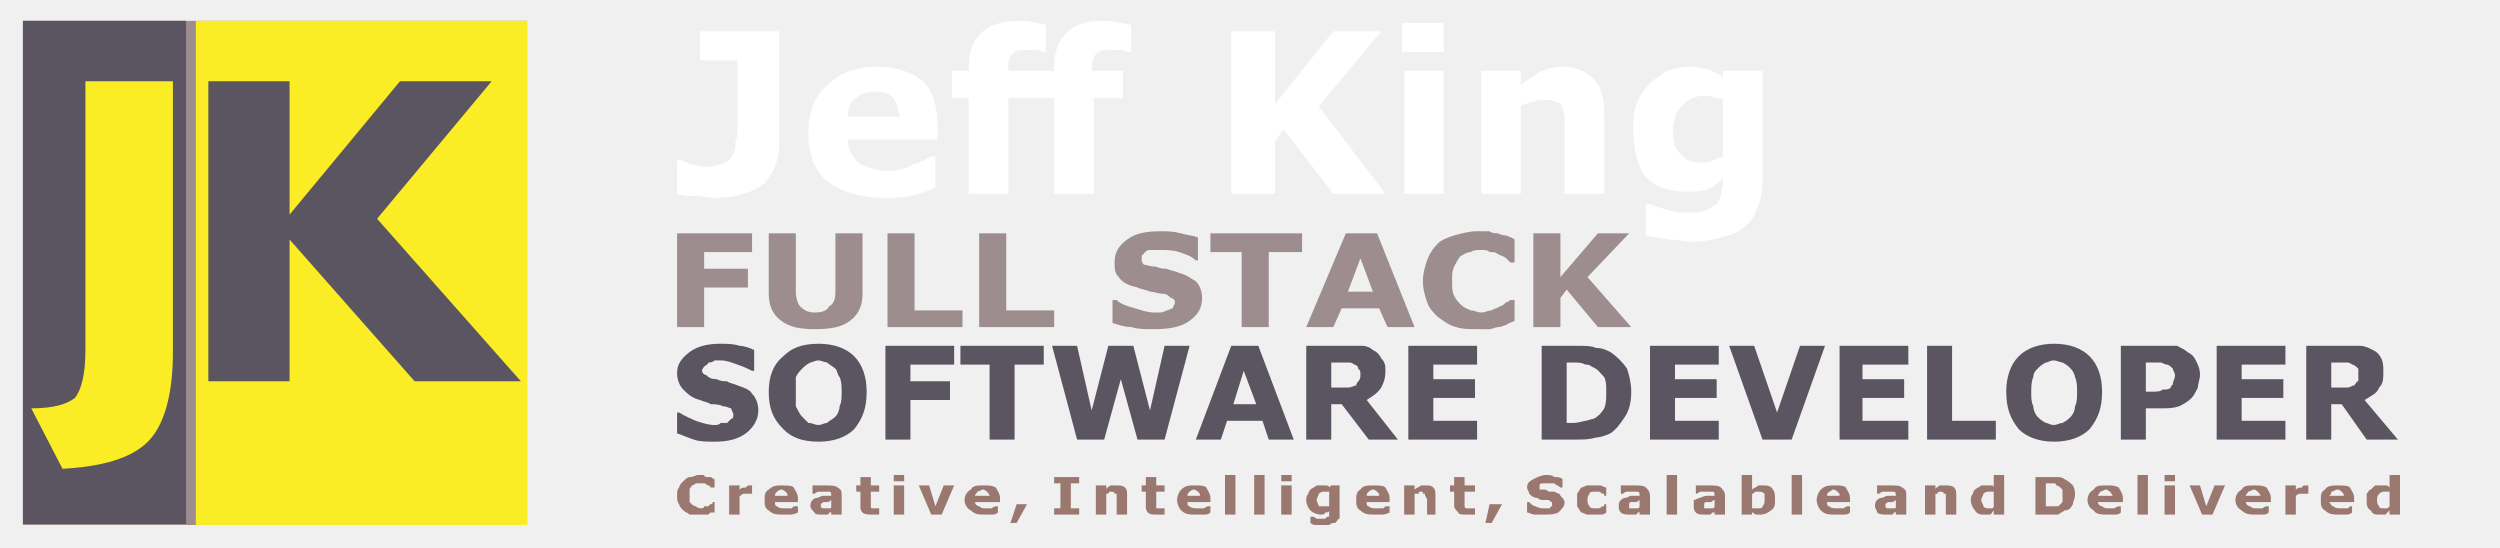
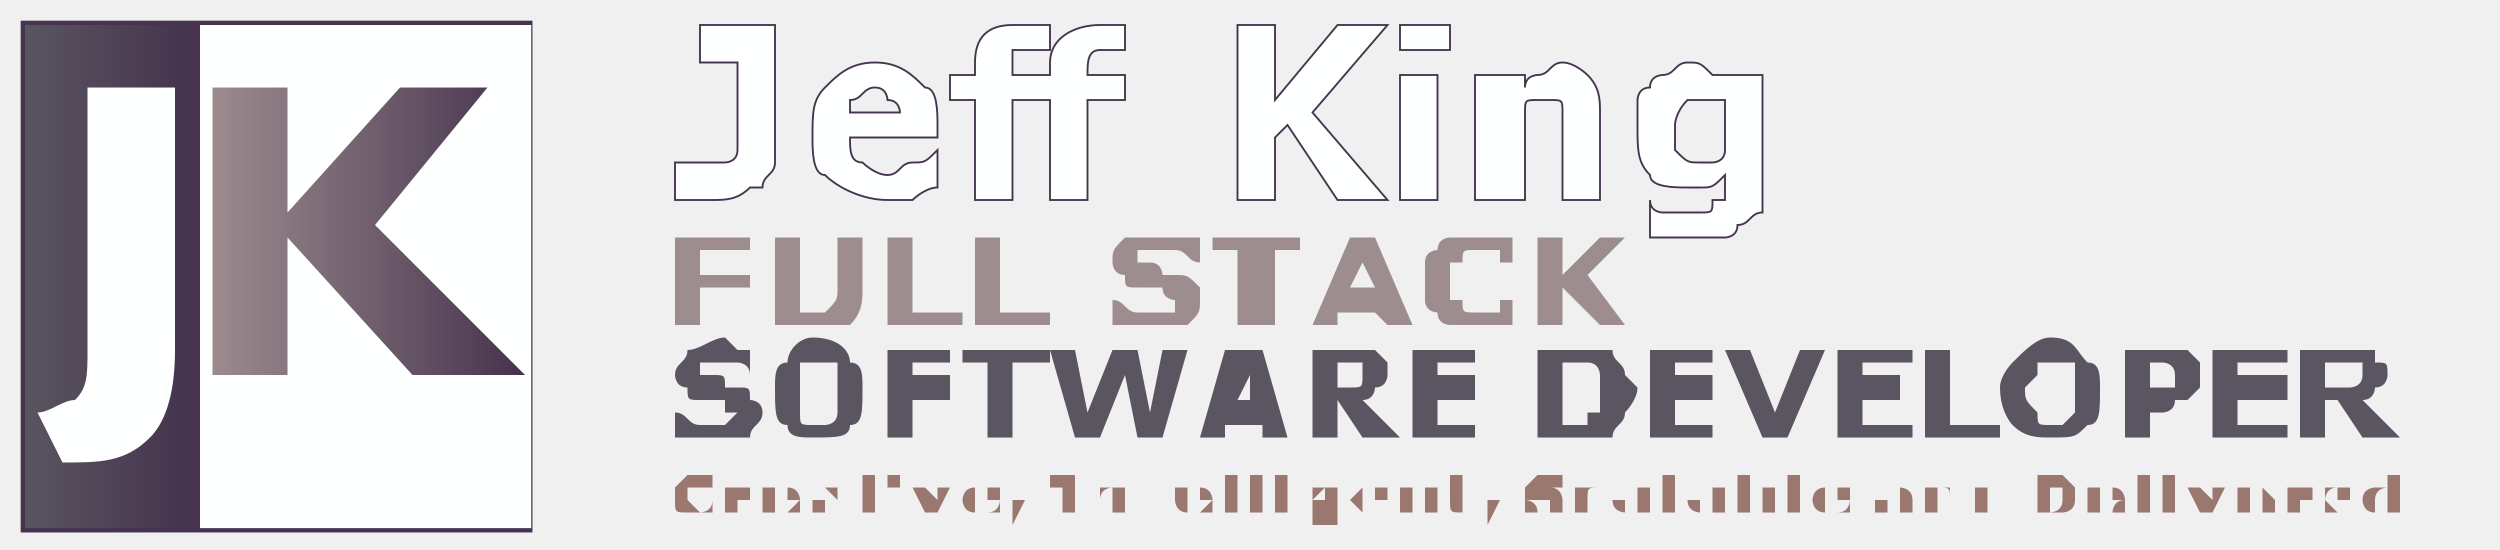
- <svg xmlns="http://www.w3.org/2000/svg" width="1200" height="263" shape-rendering="geometricPrecision" text-rendering="geometricPrecision" image-rendering="optimizeQuality" fill-rule="evenodd" clip-rule="evenodd">
+ <svg xmlns="http://www.w3.org/2000/svg" width="200" height="44" shape-rendering="geometricPrecision" text-rendering="geometricPrecision" image-rendering="optimizeQuality" fill-rule="evenodd" clip-rule="evenodd">
  <defs>
-     <style>.fil2,.fil3{fill:#5a5560;fill-rule:nonzero}.fil3{fill:#9b786f}</style>
+     <style>.fil0,.fil3{fill:#9b786f;fill-rule:nonzero}.fil0{fill:#feffff}</style>
+     <linearGradient id="id0" gradientUnits="userSpaceOnUse" x1="1.84" y1="21.875" x2="14.895" y2="21.875">
+       <stop offset="0" stop-color="#5a5560" />
+       <stop offset="1" stop-color="#46344e" />
+     </linearGradient>
+     <linearGradient id="id1" gradientUnits="userSpaceOnUse" x1="16.678" y1="18.487" x2="41.566" y2="18.487">
+       <stop offset="0" stop-color="#9d8d8f" />
+       <stop offset="1" stop-color="#46344e" />
+     </linearGradient>
  </defs>
  <g id="Layer_x0020_1">
-     <g id="_2918614130240">
-       <path d="M374 70c0 4-1 7-2 10s-3 5-5 8c-3 2-6 4-10 5-3 1-8 2-13 2-4 0-7-1-10-1-4 0-6 0-9-1V77h2c2 1 3 1 5 2 2 0 4 1 7 1 4 0 7-1 9-2s3-2 4-4 1-4 1-6c1-2 1-4 1-8V29h-18V15h38v55zm76-3h-43c0 5 2 8 5 11 3 2 8 4 15 4 4 0 8-1 11-3 4-1 7-3 9-4h2v15c-4 2-8 3-12 4s-8 1-12 1c-12 0-21-3-28-8-6-5-9-13-9-23s3-18 9-23c6-6 14-9 24-9s17 3 22 7c5 5 7 12 7 22v6zm-18-11c-1-4-2-7-3-9-2-2-5-3-9-3s-7 1-9 3c-3 2-4 5-4 9h25zm111-31h-2l-2-1h-5c-4 0-6 0-8 2-1 1-2 4-2 8h15v13h-14v46h-19V47h-22v46h-19V47h-8V34h8v-2c0-14 8-22 24-22 5 0 9 1 13 2v13h-1l-3-1h-5c-3 0-6 0-7 2-2 1-2 4-2 8h22v-2c0-14 8-22 23-22 5 0 10 1 14 2v13zm122 68h-25l-24-31-4 6v25h-21V15h21v35l28-35h23l-30 36 32 42zm28 0h-19V34h19v59zm0-68h-20V11h20v14zm77 68h-19V64v-7c0-3-1-4-1-6-1-1-2-2-3-2-2-1-4-1-6-1s-3 0-5 1c-2 0-4 1-6 2v42h-19V34h19v7c3-3 7-5 10-7 3-1 6-2 10-2 6 0 11 2 15 6s5 9 5 17v38zm76-6c0 5-1 10-3 14-1 3-3 6-6 8-3 3-7 4-11 5s-8 2-13 2c-4 0-8-1-12-1-5-1-8-1-11-2V98h2l9 3c3 1 6 1 9 1s6 0 9-1c2-1 3-2 5-3 1-1 1-2 2-4 0-2 1-4 1-6v-2c-3 2-5 4-8 5s-6 1-9 1c-9 0-15-2-20-7-4-5-6-13-6-23 0-5 0-9 2-13 1-3 3-6 6-9 2-2 5-4 8-6 4-1 7-2 11-2 3 0 6 1 8 1 3 1 5 2 8 4v-3h19v53zm-19-12V48c-1-1-3-1-4-1-2-1-3-1-5-1-5 0-8 2-11 5-2 2-4 6-4 12 0 5 1 9 4 11 2 3 5 4 9 4 2 0 4 0 6-1s3-1 5-2z" fill="#fff" fill-rule="nonzero" />
-       <path d="M361 121h-23v8h21v9h-21v19h-13v-45h36v9zm53 20c0 6-2 10-6 13s-9 4-17 4c-7 0-12-1-16-4s-6-7-6-13v-29h13v28c0 3 1 6 2 7 2 2 4 3 7 3 4 0 6-1 7-3 2-1 3-3 3-7v-28h13v29zm48 16h-36v-45h13v37h23v8zm44 0h-36v-45h13v37h23v8zm71-14c0 5-2 8-6 11s-10 4-17 4c-4 0-8 0-11-1-3 0-6-1-9-2v-11h2c2 2 5 3 9 4 3 1 6 2 9 2h3c1 0 3-1 3-1 1 0 2-1 3-1 0-1 1-2 1-3s-1-2-2-2c-1-1-2-2-4-2s-4-1-6-1c-2-1-4-1-6-2-4-1-7-2-9-5-2-2-2-4-2-7 0-5 2-8 6-11s9-4 16-4c3 0 6 0 10 1 3 1 6 1 8 2v11h-1c-2-2-5-3-8-4s-6-1-9-1h-6c-1 1-2 1-2 2-1 0-1 1-1 2s0 2 1 3c1 0 3 1 6 1 2 1 4 1 5 1 2 1 4 1 6 2 4 1 6 3 8 4 2 2 3 5 3 8zm48-22h-16v36h-13v-36h-15v-9h44v9zm54 36h-13l-4-9h-18l-4 9h-13l19-45h15l18 45zm-20-17l-6-16-6 16h12zm50 18c-4 0-7 0-10-1-4-1-6-3-9-5-2-2-4-4-5-7s-2-6-2-10 1-7 2-10 3-6 5-8 5-3 8-4c4-1 7-2 11-2h6c1 1 3 1 4 1 2 1 3 1 4 1 2 1 3 1 4 2v11h-2l-2-2c-1-1-2-1-4-2-1-1-2-1-4-1-1-1-2-1-4-1s-4 0-5 1c-2 0-3 1-5 2-1 1-2 3-3 5s-1 4-1 7 0 5 1 7 2 3 3 4c2 2 3 2 5 3 2 0 3 1 5 1s3-1 5-1c1-1 3-1 4-2 1 0 2-1 3-2 1 0 2-1 2-1h2v10c-2 1-3 1-4 2-1 0-2 1-4 1-1 0-3 1-4 1h-6zm74-1h-16l-15-18-3 4v14h-13v-45h13v21l18-21h15l-20 21 21 24z" fill="#9d8d8f" fill-rule="nonzero" />
-       <path class="fil2" d="M364 197c0 4-2 8-6 11s-9 4-15 4c-4 0-7 0-10-1s-5-2-8-3v-10h1c3 2 6 3 8 4 3 1 6 2 9 2 1 0 2 0 3-1h3l2-2c1 0 1-1 1-2s-1-2-1-3c-1 0-2-1-4-1-2-1-4-1-6-1-1-1-3-1-5-2-4-1-6-3-8-5s-3-5-3-8c0-4 2-7 6-10s9-4 15-4c3 0 6 0 9 1 2 0 5 1 7 2v10h-1c-2-1-4-2-7-3s-5-2-8-2h-3c-1 1-2 1-3 1 0 1-1 1-2 2 0 0-1 1-1 2s1 2 2 2c1 1 2 2 5 2 2 1 3 1 5 1 1 1 3 1 5 2 3 1 6 2 7 4 2 2 3 5 3 8zm52-9c0 8-2 13-6 18-4 4-10 6-17 6-8 0-13-2-17-6-5-5-7-10-7-18 0-7 2-13 7-17 4-4 9-6 17-6 7 0 13 2 17 6s6 10 6 17zm-15 12c1-1 2-3 2-5 1-2 1-4 1-7 0-2 0-5-1-7-1-1-1-3-2-4s-3-2-4-3c-1 0-3-1-4-1-2 0-3 1-4 1-2 1-3 2-4 3s-2 2-3 4v14c1 2 2 4 3 5l3 3c2 0 3 1 5 1 1 0 3-1 4-1 1-1 3-2 4-3zm57-25h-21v8h19v9h-19v19h-12v-45h33v9zm43 0h-14v36h-12v-36h-14v-9h40v9zm70-9l-12 45h-13l-8-29-8 29h-13l-12-45h12l7 31 8-31h12l8 31 7-31h12zm50 45h-12l-3-9h-17l-3 9h-12l17-45h13l17 45zm-18-17l-6-16-5 16h11zm50-14c0-2 0-2-1-3 0-1-1-2-2-2-1-1-2-1-3-1h-8v12h8c2 0 3-1 4-1 0-1 1-2 1-2 1-1 1-2 1-3zm18 31h-14l-13-17h-5v17h-12v-45h27c2 0 4 1 5 2 2 1 3 2 4 4 2 2 2 4 2 6 0 4-1 6-2 8-2 3-4 4-7 6l15 19zm38 0h-33v-45h33v9h-21v7h20v9h-20v11h21v9zm74-23c0 5-1 9-3 12s-4 6-7 8c-2 1-5 2-7 2-3 1-6 1-10 1h-16v-45h17c4 0 7 0 9 1 3 0 5 1 7 2 3 2 6 5 8 8 1 3 2 7 2 11zm-12 0c0-3 0-5-1-7-2-2-3-4-6-5-1-1-2-1-3-1-2-1-3-1-6-1h-3v29h3c3 0 5-1 6-1s3-1 4-1c2-1 4-3 5-5s1-5 1-8zm54 23h-33v-45h33v9h-21v7h20v9h-20v11h21v9zm51-45l-16 45h-14l-16-45h12l11 32 11-32h12zm40 45h-33v-45h33v9h-22v7h20v9h-20v11h22v9zm42 0h-33v-45h12v36h21v9zm51-23c0 8-2 13-6 18-4 4-10 6-17 6s-13-2-17-6c-4-5-6-10-6-18 0-7 2-13 6-17s10-6 17-6 13 2 17 6 6 10 6 17zm-15 12c1-1 2-3 2-5 1-2 1-4 1-7 0-2 0-5-1-7 0-1-1-3-2-4s-2-2-4-3c-1 0-3-1-4-1-2 0-3 1-4 1-2 1-3 2-4 3s-2 2-2 4c-1 2-1 5-1 7 0 3 0 5 1 7 0 2 1 4 2 5s2 2 4 3c1 0 2 1 4 1 1 0 3-1 4-1 2-1 3-2 4-3zm62-20c0 2-1 4-1 6-1 2-2 4-3 5-2 2-4 3-6 4-3 1-5 1-9 1h-7v15h-12v-45h27c2 1 4 2 5 3 2 1 3 2 4 4s2 4 2 7zm-12 0c0-1-1-2-1-3-1-1-2-2-3-2s-2-1-3-1h-7v14h3c2 0 4 0 5-1 2 0 3 0 4-1 0-1 1-1 1-2s1-2 1-4zm53 31h-33v-45h33v9h-21v7h20v9h-20v11h21v9zm35-31v-3c-1-1-2-2-3-2-1-1-2-1-3-1h-7v12h8c1 0 2-1 3-1 1-1 1-2 2-2v-3zm19 31h-15l-12-17h-5v17h-12v-45h26c2 0 4 1 6 2s3 2 4 4 1 4 1 6c0 4 0 6-2 8-1 3-4 4-7 6l16 19z" />
-       <path class="fil3" d="M335 247h-4c-1-1-2-1-3-2s-2-2-2-3c-1-1-1-3-1-4 0-2 0-3 1-4 0-1 1-2 2-3s2-2 3-2c2 0 3-1 4-1h3c0 1 1 1 2 1h1c1 0 1 1 2 1v4h-1-1c0-1-1-1-1-1-1 0-1-1-2-1h-2-2s-1 1-2 1c0 1-1 1-1 2v6l1 1c1 1 2 1 2 1 1 1 2 1 2 1 1 0 2 0 2-1h2l1-1c1 0 1 0 1-1h1v5h-2l-1 1h-5zm26-10h-4c-1 0-1 1-2 1v9h-5v-14h5v2c1-1 2-1 3-1 1-1 1-1 2-1h1v4zm22 4h-11c0 1 0 2 1 2 1 1 2 1 4 1h3c1-1 1-1 2-1h1v3c-2 1-3 1-4 1h-3c-3 0-5 0-7-2-2-1-2-3-2-5s0-4 2-5c2-2 4-2 6-2 3 0 5 0 6 1 1 2 2 3 2 5v2zm-5-3c0-1 0-1-1-2 0 0-1-1-2-1s-2 1-2 1c-1 1-1 1-1 2h6zm21 5v-3s-1 1-2 1h-1c-1 0-1 0-2 1v1s0 1 1 1h3c1 0 1 0 1-1zm0 2c0 1 0 1-1 1 0 0 0 1-1 1h-3c-1 0-3 0-3-1-1-1-2-2-2-3s0-2 1-3c0 0 1-1 2-1s2-1 3-1h4c0-1 0-2-1-2h-3-2c-1 0-2 1-2 1h-1v-4h6c3 0 5 0 6 1 2 1 2 2 2 4v9h-5v-2zm23 2h-3c-2 0-4 0-5-1s-1-2-1-3v-7h-2v-3h2v-4h5v4h4v3h-4v7c0 1 0 1 1 1h3v3zm12 0h-5v-14h5v14zm0-16h-5v-3h5v3zm24 2l-6 14h-5l-6-14h5l3 10 4-10h5zm22 8h-12c0 1 1 2 2 2 1 1 2 1 3 1h3c1-1 2-1 3-1v3c-1 1-2 1-3 1h-3c-3 0-5 0-7-2-2-1-3-3-3-5s1-4 3-5c1-2 3-2 6-2s4 0 6 1c1 2 2 3 2 5v2zm-5-3c0-1-1-1-1-2-1 0-1-1-2-1s-2 1-3 1c0 1-1 1-1 2h7zm18 4l-5 9h-3l3-9h5zm25 5h-12v-3h3v-12h-3v-3h12v3h-4v12h4v3zm23 0h-5v-7-2-1h-1c0-1-1-1-2-1 0 0-1 0-1 1h-1v10h-5v-14h5v2c0-1 1-1 2-2h3c1 0 3 0 4 1s1 2 1 4v9zm18 0h-2-2c-2 0-3 0-4-1s-1-2-1-3v-7h-2v-3h2v-4h5v4h4v3h-4v8h4v3zm22-6h-11c0 1 0 2 1 2 1 1 2 1 4 1h3c1-1 2-1 2-1h1v3c-1 1-2 1-3 1h-4c-3 0-5 0-7-2-1-1-2-3-2-5s1-4 2-5c2-2 4-2 6-2 3 0 5 0 6 1 1 2 2 3 2 5v2zm-5-3c0-1 0-1-1-2 0 0-1-1-2-1s-2 1-2 1c-1 1-1 1-1 2h6zm17 9h-5v-19h5v19zm14 0h-5v-19h5v19zm13 0h-5v-14h5v14zm0-16h-5v-3h5v3zm23 14v4c-1 0-1 1-2 2-1 0-2 0-3 1h-6c-1 0-2 0-3-1v-3h1s1 0 2 1h4c1-1 1-1 2-1v-1-2c0 1-1 1-2 1 0 1-1 1-2 1-2 0-4-1-5-2s-2-3-2-5c0-1 0-2 1-3 0-1 1-2 1-2 1-1 2-1 3-2h4c1 0 2 0 2 1l1-1h4v12zm-5-2v-7h-1-1c-1 0-2 0-3 1 0 1-1 2-1 3s1 2 1 3h5zm29-2h-11c0 1 0 2 1 2 1 1 2 1 4 1h3c1-1 1-1 2-1h1v3c-2 1-3 1-4 1h-3c-3 0-5 0-7-2-2-1-2-3-2-5s0-4 2-5c1-2 4-2 6-2 3 0 5 0 6 1 1 2 2 3 2 5v2zm-5-3c0-1 0-1-1-2 0 0-1-1-2-1s-2 1-2 1c-1 1-1 1-1 2h6zm27 9h-4v-7s0-1-1-2v-1h-1c0-1 0-1-1-1s-1 0-1 1h-2v10h-5v-14h5v2c1-1 2-1 3-2h2c2 0 3 0 4 1s1 2 1 4v9zm19 0h-4c-2 0-4 0-4-1-1-1-2-2-2-3v-7h-2v-3h2v-4h5v4h5v3h-5v7c0 1 1 1 1 1h4v3zm13-5l-5 9h-3l2-9h6zm30-1c0 2-1 3-3 5-2 1-4 1-7 1h-4c-2 0-3-1-4-1v-5h1c1 1 2 2 3 2 2 1 3 1 4 1h3c0-1 1-1 1-1v-1-1c-1 0-1-1-2-1h-2c-1 0-2 0-3-1-2 0-3-1-4-2 0-1-1-2-1-3 0-2 1-3 3-4s4-2 6-2 3 0 4 1c2 0 3 0 4 1v4h-1c-1-1-2-1-3-2h-5-1s-1 0-1 1v2h3s1 1 2 1h2c2 1 3 1 3 2 1 1 2 2 2 3zm15 6h-4c-1 0-2-1-3-1-1-1-1-2-2-3v-3-3c1-1 1-2 2-3 1 0 2-1 3-1h6c1 0 2 1 3 1v4h-1v-1h-1c-1-1-1-1-2-1h-1c-2 0-3 0-3 1-1 1-1 2-1 3s0 2 1 3c0 1 2 1 3 1h1c1 0 1 0 2-1h1v-1h1v4c-1 1-2 1-3 1h-2zm21-4v-3s-1 1-2 1h-2s-1 0-1 1v2h4s1 0 1-1zm0 2c0 1 0 1-1 1 0 0 0 1-1 1h-3c-1 0-3 0-4-1s-1-2-1-3 0-2 1-3c0 0 1-1 2-1s2-1 3-1h4c0-1 0-2-1-2h-5c-1 0-2 1-2 1h-1v-4h6c3 0 5 0 6 1s2 2 2 4v9h-5v-2zm18 2h-5v-19h5v19zm18-4v-3c-1 0-1 1-2 1h-2s-1 0-1 1v2h4s1 0 1-1zm0 2c0 1 0 1-1 1l-1 1h-3c-2 0-3 0-4-1s-1-2-1-3v-3c1 0 2-1 3-1 0 0 2-1 3-1h4c0-1 0-2-1-2h-6s-1 1-2 1v-4h6c3 0 5 0 6 1s2 2 2 4v9h-5v-2zm29-5c0 2 0 4-2 5-1 1-3 2-5 2h-2c-1 0-1-1-2-1v1h-5v-19h5v7c1-1 2-1 3-2h2c2 0 4 0 5 2 1 1 1 3 1 5zm-5 0v-3c-1-1-2-1-3-1h-1c-1 0-1 1-2 1v7h2c2 0 3 0 3-1 1-1 1-2 1-3zm18 7h-5v-19h5v19zm23-6h-11c0 1 0 2 1 2 1 1 2 1 4 1h3c1-1 2-1 2-1h1v3c-1 1-2 1-3 1h-4c-3 0-5 0-7-2-1-1-2-3-2-5s1-4 2-5c2-2 4-2 7-2 2 0 4 0 5 1 1 2 2 3 2 5v2zm-5-3c0-1 0-1-1-2 0 0-1-1-2-1s-1 1-2 1c-1 1-1 1-1 2h6zm27 5v-3s-1 1-2 1h-1c-1 0-1 0-2 1v1s0 1 1 1h3c1 0 1 0 1-1zm0 2c0 1 0 1-1 1 0 0 0 1-1 1h-3c-1 0-3 0-4-1 0-1-1-2-1-3s0-2 1-3c0 0 1-1 2-1s2-1 3-1h4c0-1 0-2-1-2h-3-2c-1 0-2 1-2 1h-1v-4h6c3 0 5 0 6 1 2 1 2 2 2 4v9h-5v-2zm29 2h-5v-7-2-1h-1c0-1-1-1-2-1 0 0-1 0-1 1h-1v10h-5v-14h5v2c0-1 1-1 2-2h3c1 0 3 0 4 1s1 2 1 4v9zm23 0h-5v-2c-1 1-1 2-2 2h-3c-1 0-3 0-4-2-1-1-2-3-2-5 0-1 0-2 1-3 0-1 1-2 1-2 1-1 2-1 3-2h5s1 0 1 1v-6h5v19zm-5-4v-7h-1-1c-1 0-2 0-3 1 0 1-1 2-1 3s1 2 1 3c1 1 1 1 3 1h1c1 0 1-1 1-1zm39-5c0 1-1 3-1 4-1 2-2 3-4 3-1 1-2 1-3 2h-11v-18h11c2 0 3 1 3 1 2 1 3 2 4 3 1 2 1 3 1 5zm-6 0v-3c-1-1-2-2-3-2 0-1-1-1-1-1h-4v11h6l2-2v-3zm29 3h-12c0 1 1 2 2 2 1 1 2 1 3 1h3c1-1 2-1 3-1v3c-1 1-2 1-3 1h-3c-3 0-6 0-7-2-2-1-3-3-3-5s1-4 3-5c1-2 3-2 6-2s4 0 6 1c1 2 2 3 2 5v2zm-5-3c0-1-1-1-1-2-1 0-1-1-2-1s-2 1-3 1c0 1-1 1-1 2h7zm17 9h-5v-19h5v19zm13 0h-5v-14h5v14zm0-16h-5v-3h5v3zm24 2l-6 14h-5l-6-14h5l3 10 4-10h5zm22 8h-12c0 1 1 2 2 2 1 1 2 1 3 1h3c1-1 2-1 3-1v3c-1 1-2 1-3 1h-3c-3 0-5 0-7-2-2-1-3-3-3-5s1-4 3-5c1-2 3-2 6-2s4 0 6 1c1 2 2 3 2 5v2zm-5-3c0-1-1-1-1-2-1 0-1-1-2-1s-2 1-3 1c0 1-1 1-1 2h7zm23-1h-3-1c-1 0-2 1-2 1v9h-5v-14h5v2c1-1 2-1 3-1 0-1 1-1 2-1h1v4zm22 4h-12c1 1 1 2 2 2 1 1 2 1 4 1h3c1-1 1-1 2-1v3c-1 1-2 1-3 1h-3c-3 0-5 0-7-2-2-1-2-3-2-5s0-4 2-5c1-2 4-2 6-2 3 0 5 0 6 1 1 2 2 3 2 5v2zm-5-3c0-1 0-1-1-2 0 0-1-1-2-1s-2 1-3 1c0 1 0 1-1 2h7zM1152 247h-5v-2l-2 2h-3c-2 0-3 0-4-2-2-1-2-3-2-5v-3c1-1 1-2 2-2l2-2h5c1 0 1 0 2 1v-6h5v19zm-5-4v-7h-2c-1 0-2 0-3 1s-1 2-1 3 0 2 1 3c0 1 1 1 2 1h2l1-1z" />
-       <path fill="#9d8d8f" d="M11 10h242v242H11z" />
-       <g>
-         <path fill="#5a5560" d="M11 10h78.328v241.5H11z" />
-         <path d="M15 196c11 0 17-2 21-5 3-4 5-11 5-23V39h42v130c0 20-4 35-12 43s-22 12-41 13l-15-29z" fill="#faed26" fill-rule="nonzero" />
-       </g>
-       <g>
-         <path fill="#faed26" d="M94 10h159v242H94z" />
-         <path class="fil2" d="M100 183V39h39v64l53-64h44l-55 66 69 78h-51l-60-68v68z" />
-       </g>
+     <g id="_2584427400096">
+       <path class="fil0" d="M62 12v1c0 1-1 1-1 2h-1c-1 1-2 1-3 1h-3v-3h4s1 0 1-1v-1-6h-3V2h6v10zm13-1h-7c0 1 0 2 1 2 0 0 1 1 2 1s1-1 2-1 1 0 2-1h0v3c-1 0-2 1-2 1h-2c-2 0-4-1-5-2-1 0-1-2-1-3 0-2 0-3 1-4s2-2 4-2 3 1 4 2c1 0 1 2 1 3v1zm-3-2s0-1-1-1c0 0 0-1-1-1s-1 1-2 1v1h4zm18-5h0-2c-1 0-1 1-1 2h3v2h-3v8h-3V8h-3v8h-3V8h-2V6h2V5c0-2 1-3 3-3h3v2h-1-1-1v2h3V5c0-2 2-3 4-3h2v2zm21 12h-4l-4-6-1 1v5h-3V2h3v6l5-6h4l-6 7 6 7zm4 0h-3V6h3v10zm1-12h-4V2h4v2zm12 12h-3v-5-2s0 0 0 0c0-1 0-1-1-1h-1s0 0 0 0c-1 0-1 0-1 1v7h-4V6h4v1c0-1 1-1 1-1 1 0 1-1 2-1s2 1 2 1c1 1 1 2 1 3v7zm13-2v3c-1 0-1 1-2 1 0 1-1 1-1 1h-3-2-1v-3h0c0 1 1 1 1 1h3c1 0 1 0 1-1h1v-2c-1 1-1 1-2 1h-1c-1 0-3 0-3-1-1-1-1-2-1-4V8s0-1 1-1c0-1 1-1 1-1 1 0 1-1 2-1s1 0 2 1h4v8zm-3-2V8h-1-1-1c-1 1-1 2-1 2v2c1 1 1 1 2 1h1s1 0 1-1z" stroke="#46344e" stroke-width=".15" />
+       <path d="M60 20h-4v2h4v1h-4v3h-2v-7h6v1zm9 3c0 1 0 2-1 3h-6v-7h2v6h2c1-1 1-1 1-2v-4h2v4zm8 3h-6v-7h2v6h4v1zm7 0h-6v-7h2v6h4v1zm12-2c0 1 0 1-1 2h-3-2-1v-2c1 0 1 1 2 1h3v-1s-1 0-1-1h-1-1c-1 0-1 0-1-1-1 0-1-1-1-1 0-1 0-1 1-2h6v2c-1 0-1-1-2-1h-1-1-1v1h1c1 0 1 1 1 1h1c1 0 1 0 2 1v1zm8-4h-2v6h-3v-6h-2v-1h7v1zm9 6h-2l-1-1h-3v1h-2l3-7h2l3 7zm-3-3l-1-2-1 2h2zm8 3h-2s-1 0-1-1c0 0-1 0-1-1v-2-1c0-1 1-1 1-1 0-1 1-1 1-1h5v2h-1v-1h-1-1c-1 0-1 0-1 1h-1v3h1c0 1 0 1 1 1h2v-1h1v2h-1-1-1zm12 0h-2l-3-3v3h-2v-7h2v3l3-3h2l-3 3 3 4z" fill="#9d8d8f" fill-rule="nonzero" />
+       <path d="M61 33c0 1-1 1-1 2h-5-1v-2c1 0 1 1 2 1h2l1-1h-1v-1h-1-1c-1 0-1 0-1-1-1 0-1-1-1-1 0-1 1-1 1-2 1 0 2-1 3-1l1 1h1v2c0-1-1-1-1-1h-2-1v1h1c1 0 1 0 1 1h1c1 0 1 0 1 1 0 0 1 0 1 1zm8-2c0 2 0 3-1 3 0 1-1 1-3 1-1 0-2 0-2-1-1 0-1-1-1-3 0-1 0-2 1-2 0-1 1-2 2-2 2 0 3 1 3 2 1 0 1 1 1 2zm-2 2v-2-1-1h-1-1-1v4c0 1 0 1 1 1h1s1 0 1-1zm9-4h-3v1h3v2h-3v3h-2v-7h5v1zm8 0h-3v6h-2v-6h-2v-1h7v1zm11-1l-2 7h-2l-1-5-2 5h-2l-2-7h2l1 5 2-5h2l1 5 1-5h2zm8 7h-2v-1h-3v1h-2l2-7h3l2 7zm-3-3v-2l-1 2h1zm9-2v-1h-1-1v2h1c1 0 1 0 1-1zm3 5h-3l-2-3v3h-2v-7h5l1 1v1s0 1-1 1c0 0 0 1-1 1l3 3zm6 0h-5v-7h5v1h-3v1h3v2h-3v2h3v1zm13-4c0 1-1 2-1 2 0 1-1 1-1 2h-6v-7h6c0 1 1 1 1 2l1 1zm-3 0v-1s0-1-1-1h-2v5h2v-1h1v-2zm9 4h-5v-7h5v1h-3v1h3v2h-3v2h3v1zm9-7l-3 7h-2l-3-7h2l2 5 2-5h2zm7 7h-6v-7h6v1h-4v1h3v2h-3v2h4v1zm7 0h-6v-7h2v6h4v1zm8-4c0 2 0 3-1 3-1 1-1 1-3 1-1 0-2 0-3-1 0 0-1-1-1-3 0-1 1-2 1-2 1-1 2-2 3-2 2 0 2 1 3 2 1 0 1 1 1 2zm-2 2v-2-1-1h-1-2v1l-1 1c0 1 0 1 1 2 0 1 0 1 1 1h1l1-1zm10-3v1l-1 1h-1c0 1-1 1-1 1h-1v2h-2v-7h5l1 1v1zm-2 0c0-1-1-1-1-1h-1v2h2v-1zm9 5h-6v-7h6v1h-4v1h4v2h-4v2h4v1zm6-5v-1h-1-2v2h2s1 0 1-1zm3 5h-3l-2-3h-1v3h-2v-7h6v1c1 0 1 0 1 1 0 0 0 1-1 1 0 0 0 1-1 1l3 3z" fill="#5a5560" fill-rule="nonzero" />
+       <path class="fil3" d="M56 41h-1c-1 0-1 0-1-1v-1l1-1h2v1h-1-1v1l1 1s1 0 1-1v1h-1zm4-1h-1v1h-1v-2h2v1zm4 0h-2v1h1l1-1v1h-3v-1-1h2c1 0 1 1 1 1zm-1 0v-1h-1v1h1zm4 1v-1h-1v1h1zm0 0h-2v-1h2l-1-1h-1 2v2zm3 0h-1v-2h-1 1v-1h1v3zm2 0v-2 2zm0-2h-1v-1h1v1zm4 0l-1 2h-1l-1-2h1l1 1v-1h1zm4 1h-2v1h1c1 0 1-1 1-1v1h-2c-1 0-1-1-1-1s0-1 1-1h2v1zm-1 0v-1h-1v1h1zm3 0l-1 2v-2h1zm4 1h-2 1v-2h-1v-1h2v3zm4 0h-1v-1-1s-1 0-1 1v1-2h2v2zm3 0h-1v-2h-1 1v-1 1h1-1v2h1zm4-1h-2v1h1l1-1v1h-2c-1 0-1-1-1-1v-1h2c1 0 1 1 1 1zm-1 0v-1h-1v1h1zm3 1h-1v-3h1v3zm2 0h-1v-3h1v3zm2 0h-1v-2h1v2zm0-2h-1v-1h1v1zm4 2v1h-1-1v-1h1-1v-1-1h2v2zm-1-1v-1l-1 1h1v0zm5 0h-2v1h2v-1 1h-2l-1-1 1-1h2v1zm-1 0v-1h-1v1h1zm5 1h-1v-1-1h-1v2h-1v-2h3v2zm3 0h-1c-1 0-1 0-1-1v-2h1v1h1-1v2h1zm2-1l-1 2v-2h1zm5 0v1h-2-1v-1s1 0 1 1h1v-1h-1-1v-1l1-1h2v1h-2 1c1 0 1 1 1 1zm3 1h-1-1v-1-1h2v0c-1 0-1 0-1 1v1h1v-1 1zm3 0v-1h-1v1h1zm0 0h-1s-1 0-1-1h2v-1h-1 2v2h-1zm3 0h-1v-3h1v3zm3 0v-1h-1v1h1zm0 0h-1s-1 0-1-1h2v-1h-1 2v2h-1zm5-1v1h-1-2v-3h1v1h2v1zm-1 0v-1h-1v2h1v-1zm3 1h-1v-3h1v3zm4-1h-2v1h1c1 0 1-1 1-1v1h-2c-1 0-1-1-1-1s0-1 1-1h2v1zm-1 0v-1h-1v1h1zm5 1v-1h-1v1h1zm0 0h-1-1v-1h2v-1h-2 2s1 0 1 1v1h-1zm4 0v-1c0-1 0-1-1-1v2h-1v-2h2v2zm4 0h-2v-1-1h2v-1 3zm0 0v-2h-1v2h1zm6-1c0 1-1 1-1 1h-2v-3h2l1 1v1zm-1 0v-1h-1v2s1 0 1-1zm5 0h-2v1h1s0-1 1-1v1h-3v-1-1h2c1 0 1 1 1 1zm-1 0v-1h-1v1h1zm3 1h-1v-3h1v3zm2 0h-1v-2h1v2zm0-2h-1v-1h1v1zm4 0l-1 2h-1l-1-2h1l1 1v-1h1zm4 1h-2v1h1v-1h1v1h-1-1-1v-1-1h2l1 1zm-1 0v-1h-1v1h1zm4 0h-1v1h-1v-2h2v1zm3 0h-2l1 1h1v-1 1h-1-1v-1-1h2v1zm-1 0v-1c-1 0-1 1-1 1h1zM192 41h-1-1c-1 0-1-1-1-1 0-1 1-1 1-1h1v-1h1v3zm-1 0v-2s-1 0-1 1v1h1z" />
+     </g>
+     <path fill="#46344e" stroke="#46344e" stroke-width=".694" d="M2 2h40.25v40.25H2z" />
+     <g id="_2584427395552">
+       <path fill="url(#id0)" d="M2 2h13.055v40.25H2z" />
+       <path class="fil0" d="M3 33c1 0 2-1 3-1 1-1 1-2 1-4V7h7v21c0 4-1 6-2 7-2 2-4 2-7 2l-2-4z" />
+     </g>
+     <g id="_2584427384224">
+       <path fill="#feffff" d="M16 2h26.498v40.25H16z" />
+       <path fill="url(#id1)" fill-rule="nonzero" d="M17 30V7h6v10l9-10h7l-9 11 12 12h-9L23 19v11z" />
    </g>
  </g>
</svg>
